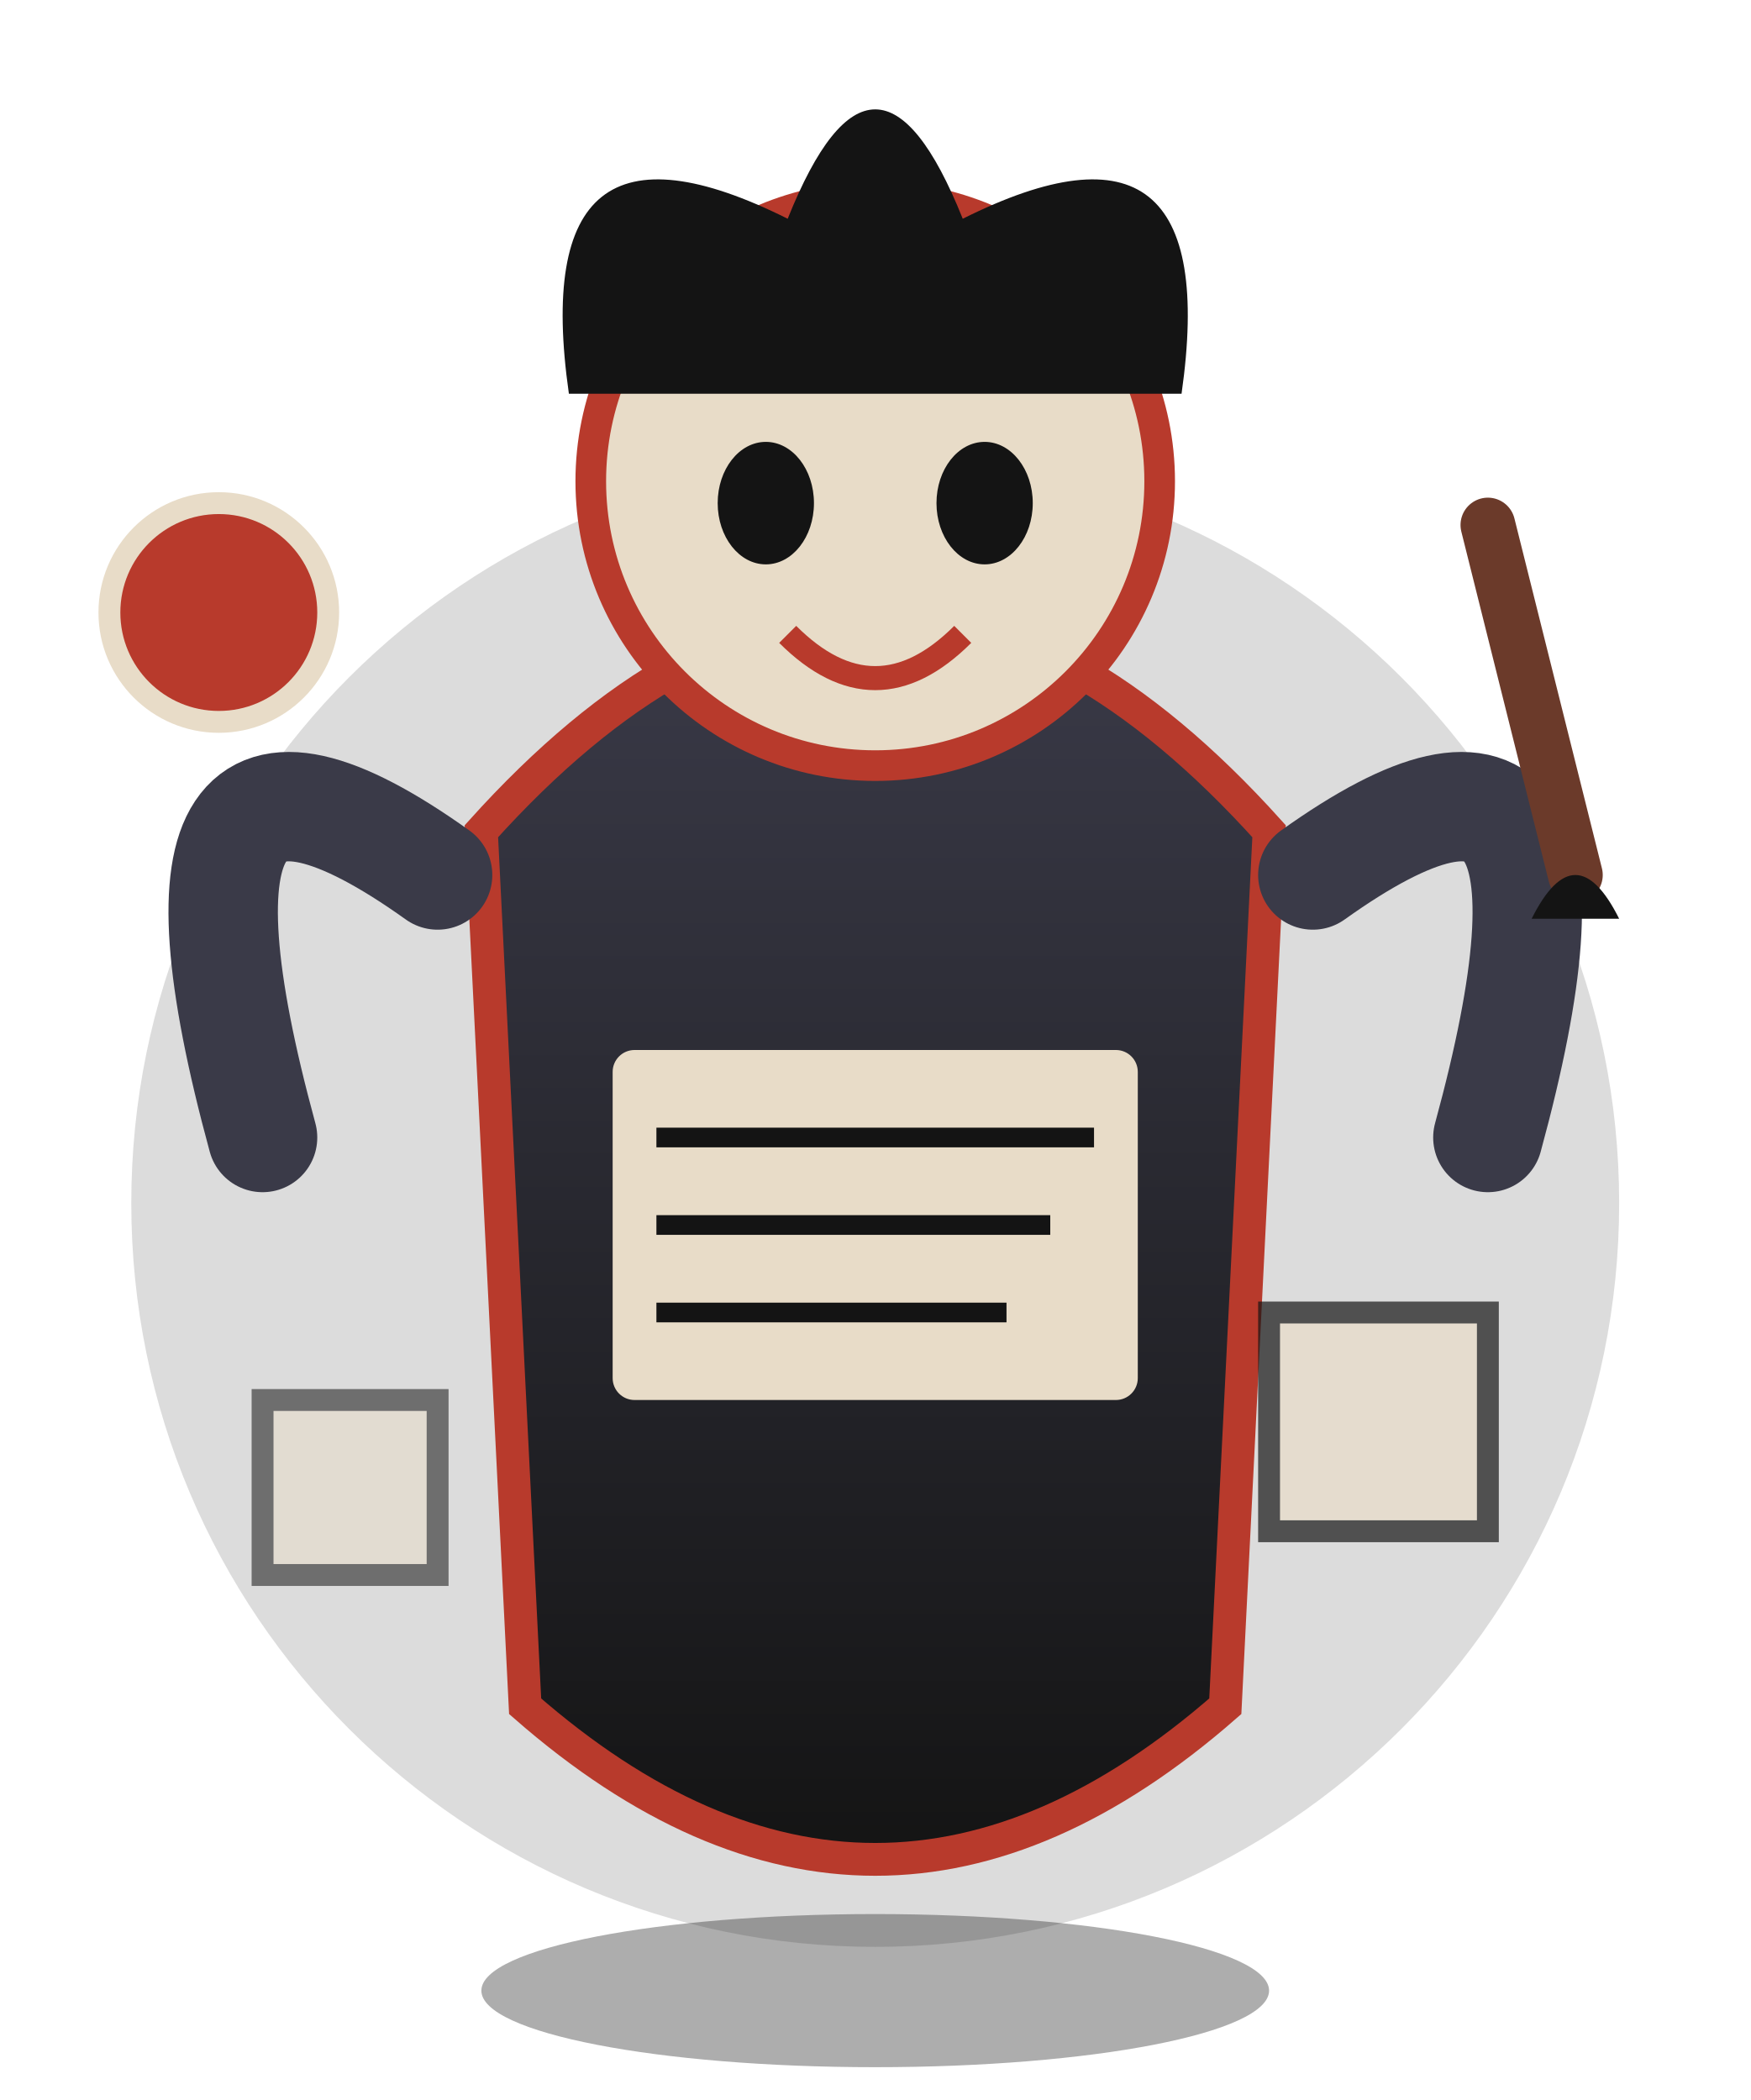
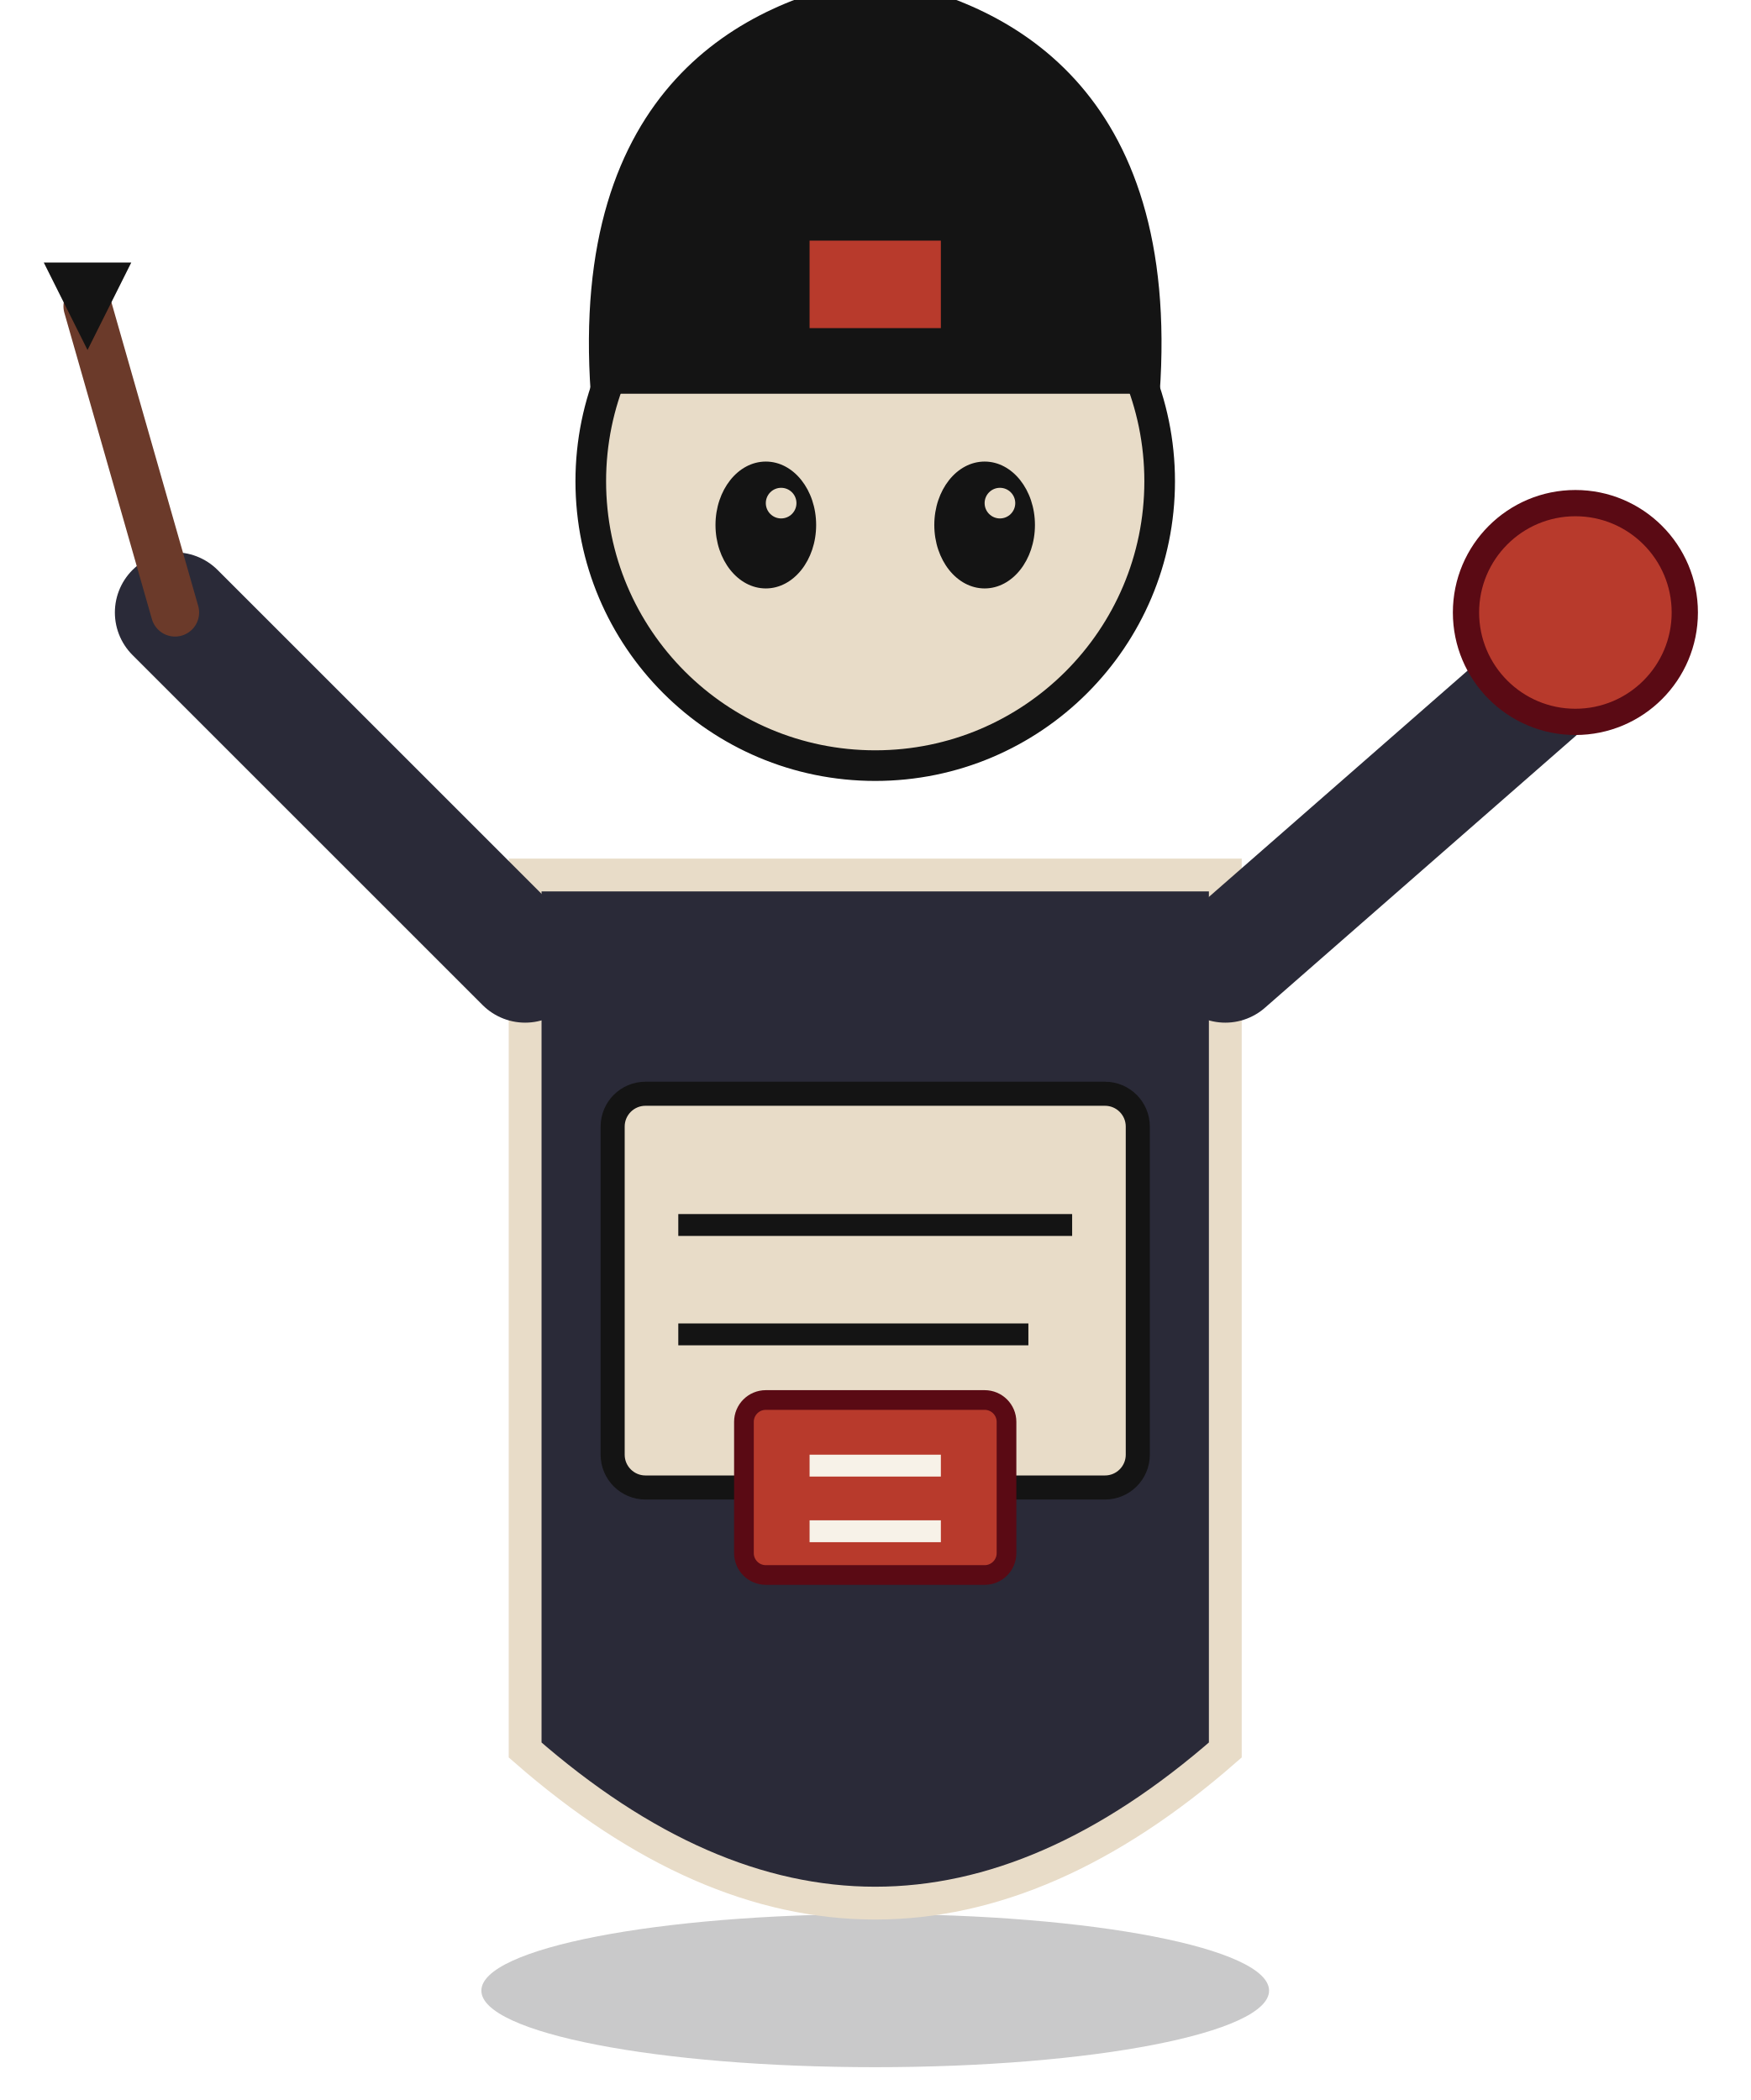
<svg xmlns="http://www.w3.org/2000/svg" viewBox="0 0 80 96" width="80" height="96">
-   <defs>
-     <linearGradient id="dress2" x1="0" y1="0" x2="0" y2="1">
-       <stop offset="0%" stop-color="#3A3A48" />
-       <stop offset="100%" stop-color="#141414" />
-     </linearGradient>
-   </defs>
-   <ellipse cx="40" cy="91" rx="18" ry="3.5" fill="#141414" opacity=".35" />
-   <circle cx="40" cy="55" r="34" fill="#141414" opacity=".15" />
-   <path d="M22 38 Q40 18 58 38 L56 78 Q40 92 24 78 Z" fill="url(#dress2)" stroke="#B83A2C" stroke-width="1.5" />
-   <rect x="28" y="48" width="24" height="16" rx="1" fill="#E8DCC8" />
-   <path d="M30 52 H50 M30 56 H48 M30 60 H46" stroke="#141414" stroke-width=".9" />
-   <path d="M20 40 Q6 30 12 52" fill="none" stroke="#3A3A48" stroke-width="5" stroke-linecap="round" />
-   <path d="M60 40 Q74 30 68 52" fill="none" stroke="#3A3A48" stroke-width="5" stroke-linecap="round" />
-   <circle cx="10" cy="28" r="5" fill="#B83A2C" stroke="#E8DCC8" stroke-width="1" />
-   <path d="M68 24 L72 40" stroke="#6B3A2A" stroke-width="2.5" stroke-linecap="round" />
-   <path d="M70 42 Q72 38 74 42" fill="#141414" />
-   <circle cx="40" cy="22" r="13" fill="#E8DCC8" stroke="#B83A2C" stroke-width="1.4" />
-   <path d="M26 18 Q24 4 36 10 Q40 0 44 10 Q56 4 54 18" fill="#141414" />
-   <ellipse cx="35" cy="23" rx="2.2" ry="2.8" fill="#141414" />
-   <ellipse cx="45" cy="23" rx="2.2" ry="2.8" fill="#141414" />
-   <path d="M36 29 Q40 33 44 29" fill="none" stroke="#B83A2C" stroke-width="1.1" />
-   <rect x="58" y="60" width="10" height="10" fill="#E8DCC8" opacity=".7" stroke="#141414" />
-   <rect x="12" y="64" width="8" height="8" fill="#E8DCC8" opacity=".55" stroke="#141414" />
+   <ellipse cx="40" cy="91" rx="18" ry="3.5" fill="#0A0A0C" opacity=".22" />
+   <path d="M24 40 L56 40 L56 80 Q40 94 24 80 Z" fill="#2A2A38" stroke="#E8DCC8" stroke-width="1.5" />
+   <rect x="28" y="50" width="24" height="18" rx="1.5" fill="#E8DCC8" stroke="#141414" stroke-width="1.1" />
+   <line x1="31" y1="56" x2="49" y2="56" stroke="#141414" stroke-width="1" />
+   <line x1="31" y1="61" x2="47" y2="61" stroke="#141414" stroke-width="1" />
+   <rect x="34" y="64" width="12" height="8" rx="1" fill="#B83A2C" stroke="#5A0A14" stroke-width=".9" />
+   <line x1="37" y1="67" x2="43" y2="67" stroke="#F7F2E8" stroke-width="1" />
+   <line x1="37" y1="70" x2="43" y2="70" stroke="#F7F2E8" stroke-width="1" />
+   <path d="M24 44 L8 28" stroke="#2A2A38" stroke-width="5.5" stroke-linecap="round" />
+   <path d="M56 44 L72 30" stroke="#2A2A38" stroke-width="5.5" stroke-linecap="round" />
+   <line x1="8" y1="28" x2="4" y2="14" stroke="#6B3A2A" stroke-width="2.2" stroke-linecap="round" />
+   <path d="M2 12 L4 16 L6 12 Z" fill="#141414" />
+   <circle cx="72" cy="28" r="5" fill="#B83A2C" stroke="#5A0A14" stroke-width="1.2" />
+   <circle cx="40" cy="22" r="13" fill="#E8DCC8" stroke="#141414" stroke-width="1.4" />
+   <path d="M27 18 C26 4 34 0 40 -1 C46 0 54 4 53 18" fill="#141414" />
+   <rect x="37" y="11" width="6" height="4" fill="#B83A2C" />
+   <ellipse cx="35" cy="24" rx="2.3" ry="2.9" fill="#141414" />
+   <ellipse cx="45" cy="24" rx="2.3" ry="2.9" fill="#141414" />
+   <circle cx="35.7" cy="23" r=".7" fill="#E8DCC8" />
+   <circle cx="45.7" cy="23" r=".7" fill="#E8DCC8" />
</svg>
